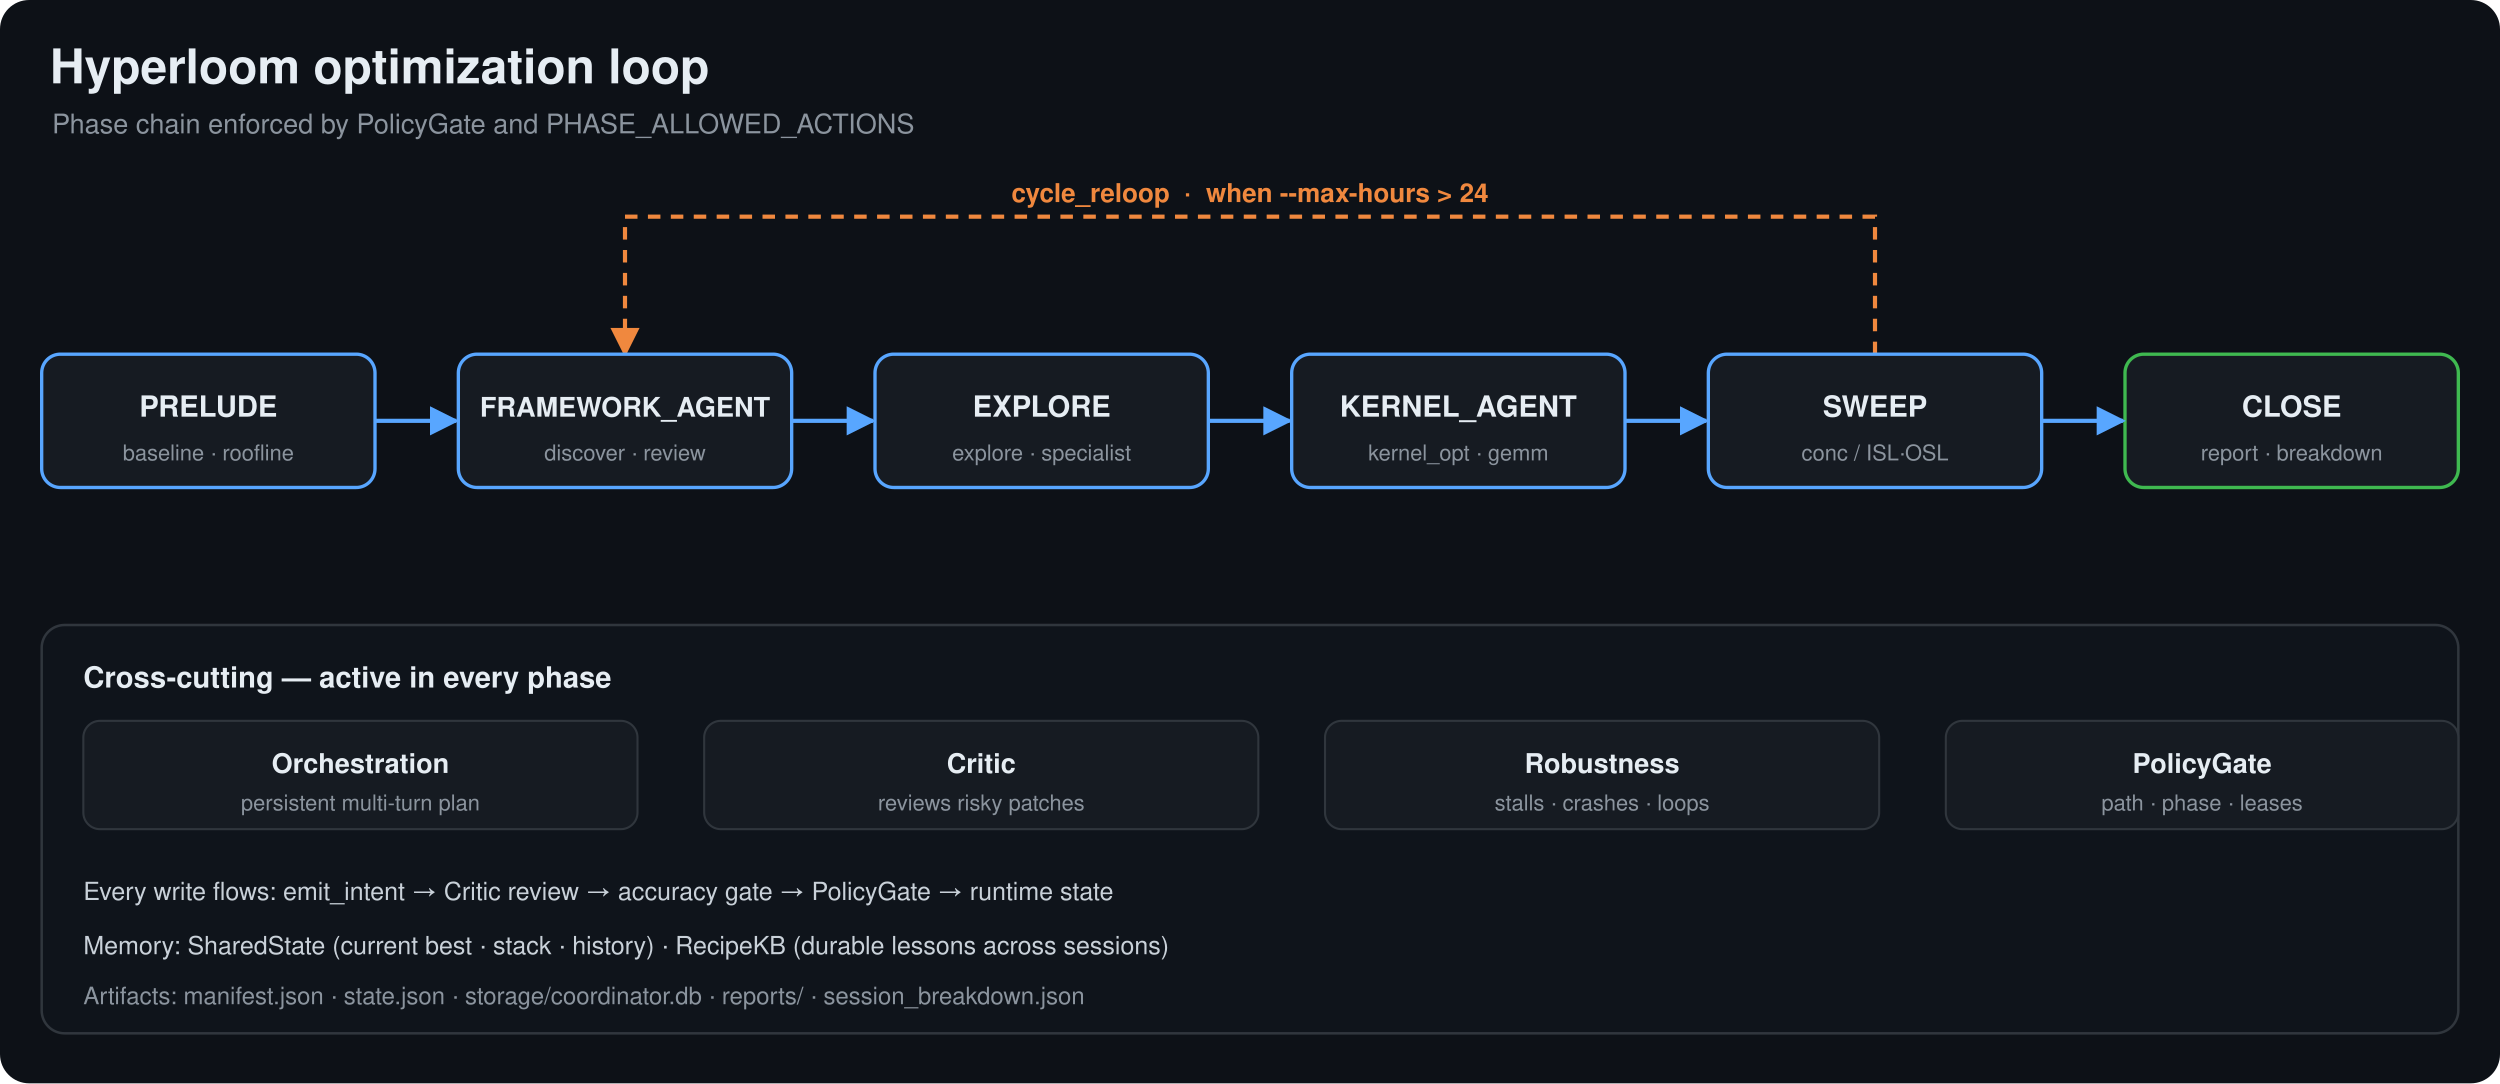
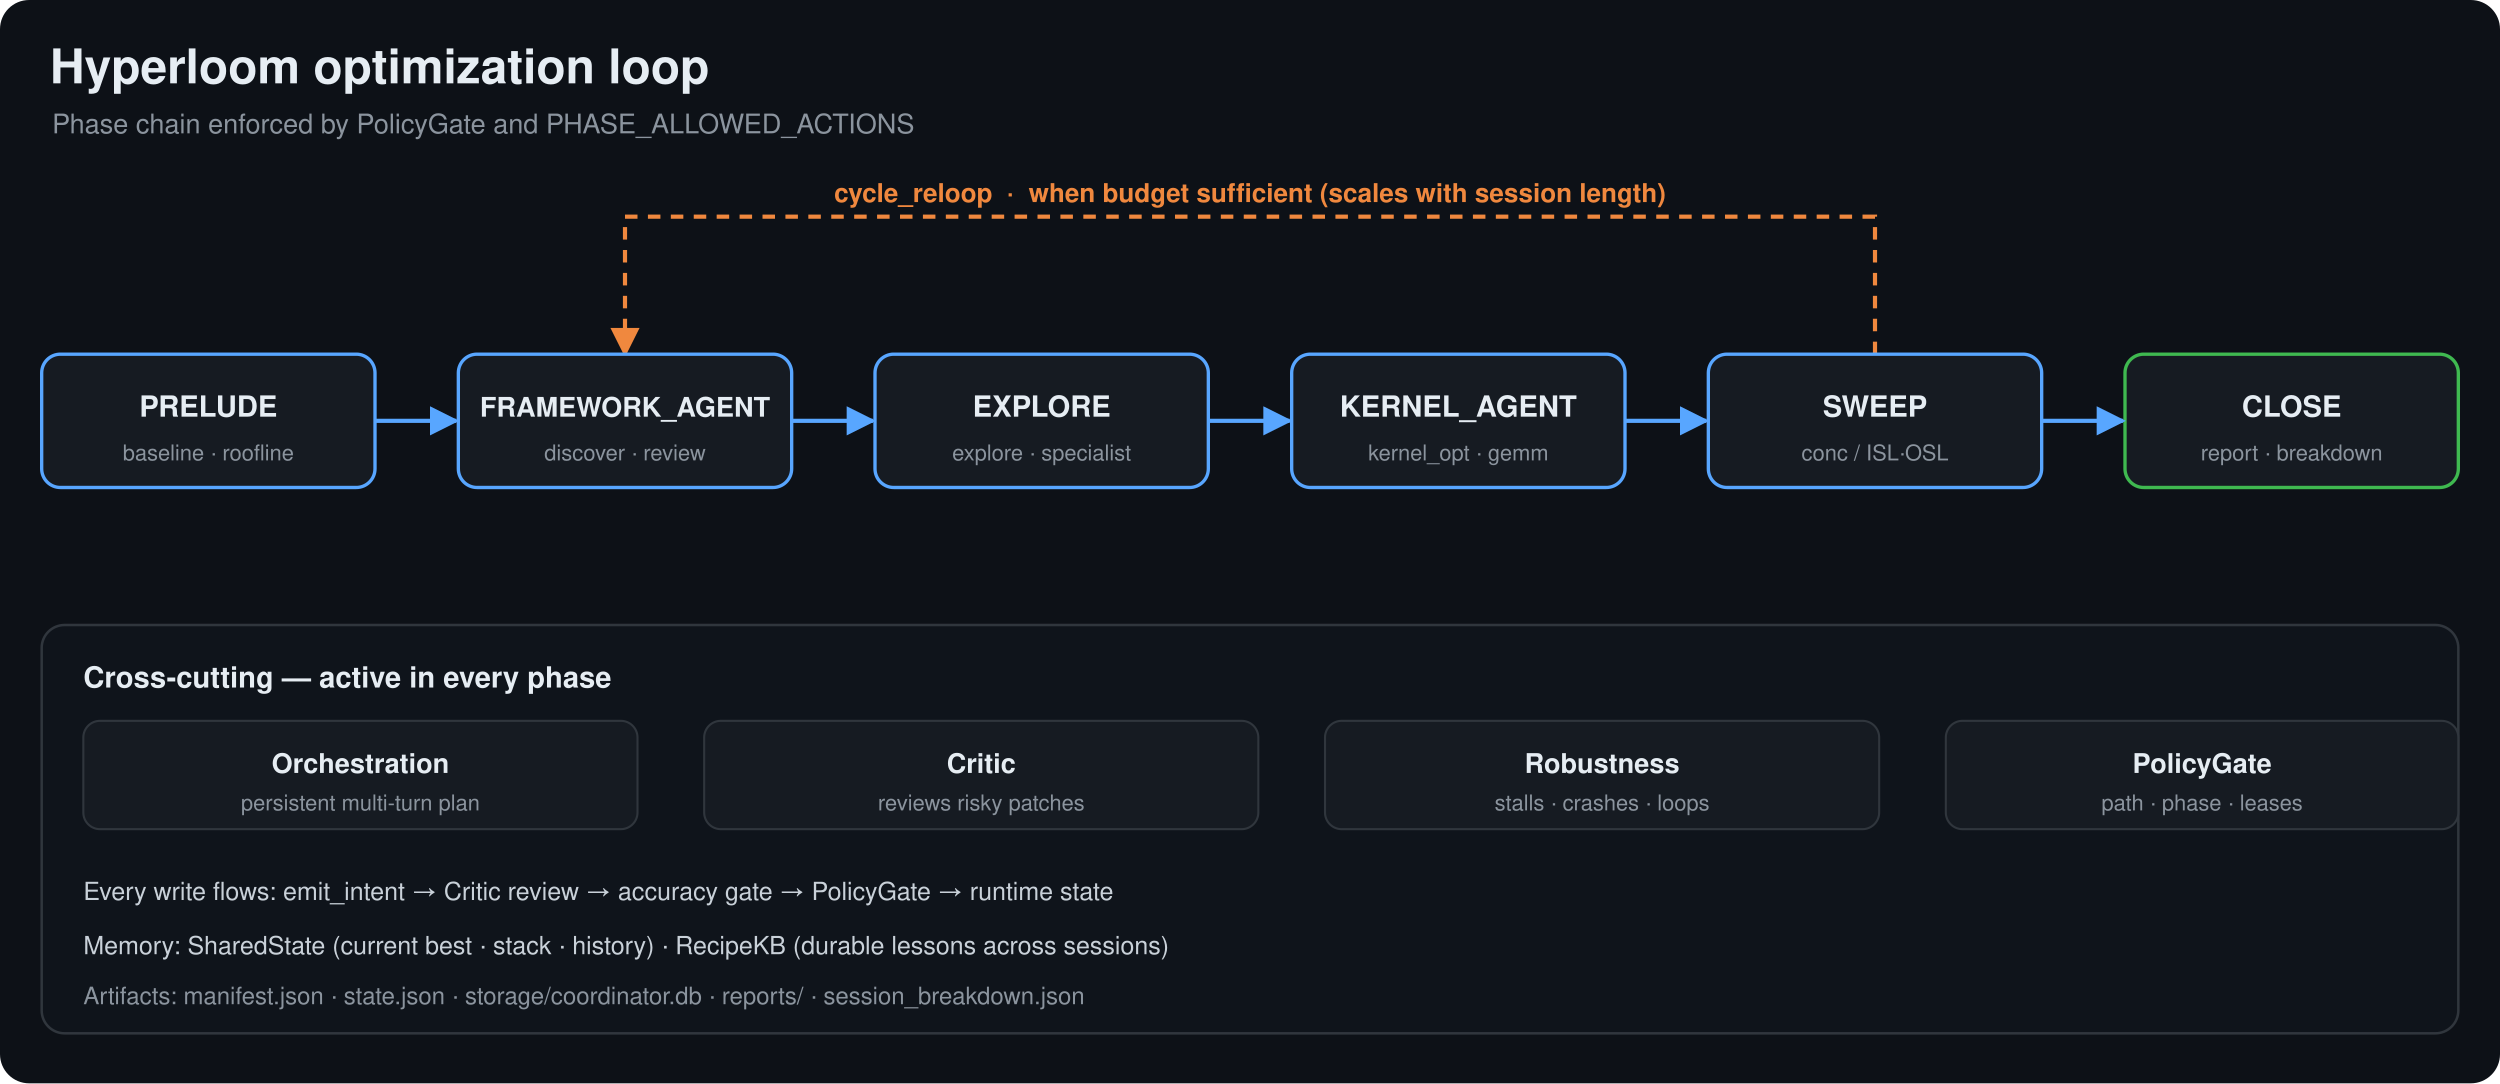
<svg xmlns="http://www.w3.org/2000/svg" viewBox="0 0 1200 520" font-family="Segoe UI, Helvetica, Arial, sans-serif" role="img" aria-label="Hyperloom optimization loop: the phase chain PRELUDE, FRAMEWORK_AGENT, EXPLORE, KERNEL_AGENT, SWEEP, CLOSE, with SWEEP able to cycle back to FRAMEWORK_AGENT when the time budget exceeds 24 hours, and cross-cutting roles Orchestration, Critic, Robustness, and PolicyGate governing every write.">
  <defs>
    <marker id="arrowBlue" viewBox="0 0 10 10" refX="9" refY="5" markerWidth="7" markerHeight="7" orient="auto-start-reverse">
      <path d="M0,0 L10,5 L0,10 z" fill="#58a6ff" />
    </marker>
    <marker id="arrowOrange" viewBox="0 0 10 10" refX="9" refY="5" markerWidth="7" markerHeight="7" orient="auto-start-reverse">
      <path d="M0,0 L10,5 L0,10 z" fill="#f0883e" />
    </marker>
  </defs>
  <rect x="0" y="0" width="1200" height="520" rx="14" fill="#0d1117" />
  <text x="24" y="40" fill="#e6edf3" font-size="23" font-weight="700">Hyperloom optimization loop</text>
  <text x="25" y="64" fill="#8b949e" font-size="13">Phase chain enforced by PolicyGate and PHASE_ALLOWED_ACTIONS</text>
  <path d="M900,170 L900,104 L300,104 L300,170" fill="none" stroke="#f0883e" stroke-width="2" stroke-dasharray="6 5" marker-end="url(#arrowOrange)" />
-   <text x="600" y="97" fill="#f0883e" font-size="12.5" text-anchor="middle" font-weight="600">cycle_reloop  ·  when --max-hours &gt; 24</text>
+   <text x="600" y="97" fill="#f0883e" font-size="12.5" text-anchor="middle" font-weight="600">cycle_reloop  ·  when budget sufficient (scales with session length)</text>
  <rect x="20" y="170" width="160" height="64" rx="9" fill="#161b22" stroke="#58a6ff" stroke-width="1.6" />
  <text x="100" y="200" fill="#e6edf3" font-size="14" font-weight="700" text-anchor="middle">PRELUDE</text>
  <text x="100" y="221" fill="#8b949e" font-size="10.5" text-anchor="middle">baseline · roofline</text>
  <rect x="220" y="170" width="160" height="64" rx="9" fill="#161b22" stroke="#58a6ff" stroke-width="1.6" />
  <text x="300" y="200" fill="#e6edf3" font-size="13" font-weight="700" text-anchor="middle">FRAMEWORK_AGENT</text>
  <text x="300" y="221" fill="#8b949e" font-size="10.5" text-anchor="middle">discover · review</text>
  <rect x="420" y="170" width="160" height="64" rx="9" fill="#161b22" stroke="#58a6ff" stroke-width="1.6" />
  <text x="500" y="200" fill="#e6edf3" font-size="14" font-weight="700" text-anchor="middle">EXPLORE</text>
  <text x="500" y="221" fill="#8b949e" font-size="10.5" text-anchor="middle">explore · specialist</text>
  <rect x="620" y="170" width="160" height="64" rx="9" fill="#161b22" stroke="#58a6ff" stroke-width="1.6" />
  <text x="700" y="200" fill="#e6edf3" font-size="14" font-weight="700" text-anchor="middle">KERNEL_AGENT</text>
  <text x="700" y="221" fill="#8b949e" font-size="10.5" text-anchor="middle">kernel_opt · gemm</text>
  <rect x="820" y="170" width="160" height="64" rx="9" fill="#161b22" stroke="#58a6ff" stroke-width="1.6" />
  <text x="900" y="200" fill="#e6edf3" font-size="14" font-weight="700" text-anchor="middle">SWEEP</text>
  <text x="900" y="221" fill="#8b949e" font-size="10.5" text-anchor="middle">conc / ISL·OSL</text>
  <rect x="1020" y="170" width="160" height="64" rx="9" fill="#161b22" stroke="#3fb950" stroke-width="1.6" />
  <text x="1100" y="200" fill="#e6edf3" font-size="14" font-weight="700" text-anchor="middle">CLOSE</text>
  <text x="1100" y="221" fill="#8b949e" font-size="10.5" text-anchor="middle">report · breakdown</text>
  <line x1="180" y1="202" x2="219" y2="202" stroke="#58a6ff" stroke-width="2" marker-end="url(#arrowBlue)" />
  <line x1="380" y1="202" x2="419" y2="202" stroke="#58a6ff" stroke-width="2" marker-end="url(#arrowBlue)" />
  <line x1="580" y1="202" x2="619" y2="202" stroke="#58a6ff" stroke-width="2" marker-end="url(#arrowBlue)" />
  <line x1="780" y1="202" x2="819" y2="202" stroke="#58a6ff" stroke-width="2" marker-end="url(#arrowBlue)" />
  <line x1="980" y1="202" x2="1019" y2="202" stroke="#58a6ff" stroke-width="2" marker-end="url(#arrowBlue)" />
  <rect x="20" y="300" width="1160" height="196" rx="11" fill="#0f141b" stroke="#30363d" stroke-width="1.2" />
  <text x="40" y="330" fill="#e6edf3" font-size="14" font-weight="700">Cross-cutting — active in every phase</text>
  <g>
    <rect x="40" y="346" width="266" height="52" rx="8" fill="#161b22" stroke="#30363d" />
    <text x="173" y="371" fill="#e6edf3" font-size="13" font-weight="600" text-anchor="middle">Orchestration</text>
    <text x="173" y="389" fill="#8b949e" font-size="10.5" text-anchor="middle">persistent multi-turn plan</text>
    <rect x="338" y="346" width="266" height="52" rx="8" fill="#161b22" stroke="#30363d" />
    <text x="471" y="371" fill="#e6edf3" font-size="13" font-weight="600" text-anchor="middle">Critic</text>
    <text x="471" y="389" fill="#8b949e" font-size="10.5" text-anchor="middle">reviews risky patches</text>
    <rect x="636" y="346" width="266" height="52" rx="8" fill="#161b22" stroke="#30363d" />
    <text x="769" y="371" fill="#e6edf3" font-size="13" font-weight="600" text-anchor="middle">Robustness</text>
    <text x="769" y="389" fill="#8b949e" font-size="10.5" text-anchor="middle">stalls · crashes · loops</text>
    <rect x="934" y="346" width="246" height="52" rx="8" fill="#161b22" stroke="#30363d" />
    <text x="1057" y="371" fill="#e6edf3" font-size="13" font-weight="600" text-anchor="middle">PolicyGate</text>
    <text x="1057" y="389" fill="#8b949e" font-size="10.5" text-anchor="middle">path · phase · leases</text>
  </g>
  <text x="40" y="432" fill="#c9d1d9" font-size="12">Every write flows: emit_intent → Critic review → accuracy gate → PolicyGate → runtime state</text>
  <text x="40" y="458" fill="#c9d1d9" font-size="12">Memory: SharedState (current best · stack · history) · RecipeKB (durable lessons across sessions)</text>
  <text x="40" y="482" fill="#8b949e" font-size="11.5">Artifacts: manifest.json · state.json · storage/coordinator.db · reports/ · session_breakdown.json</text>
</svg>
